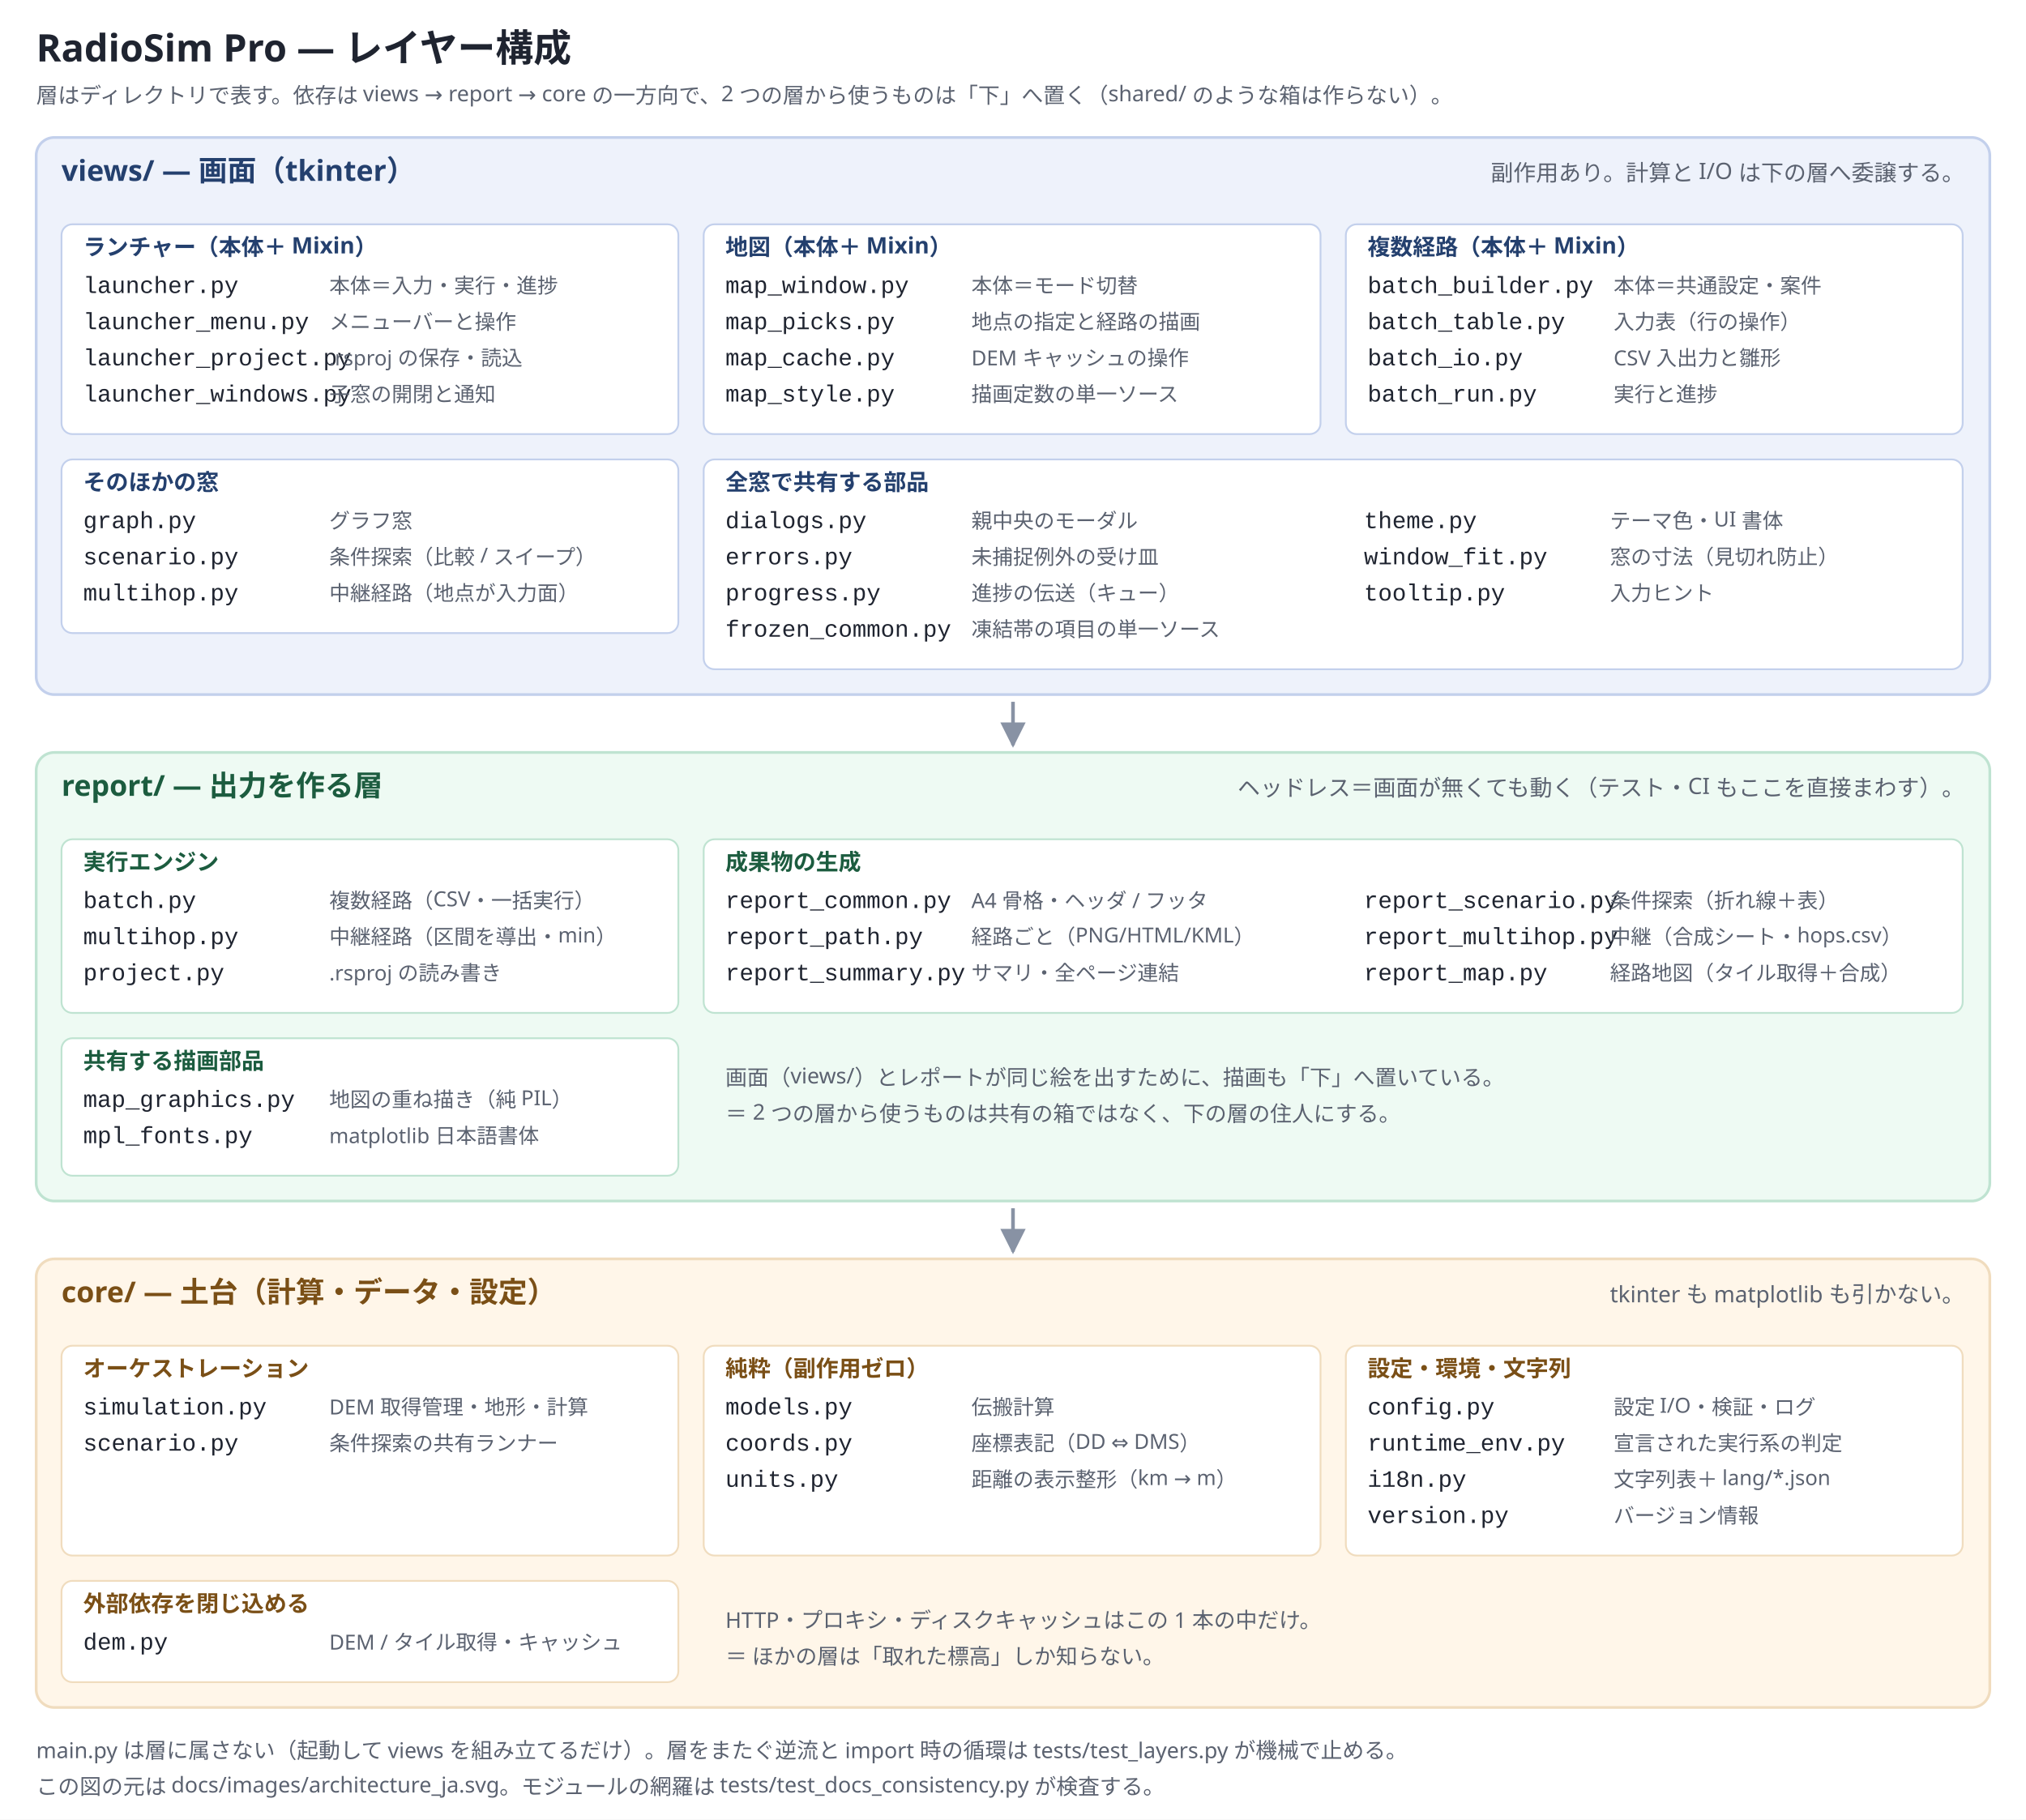
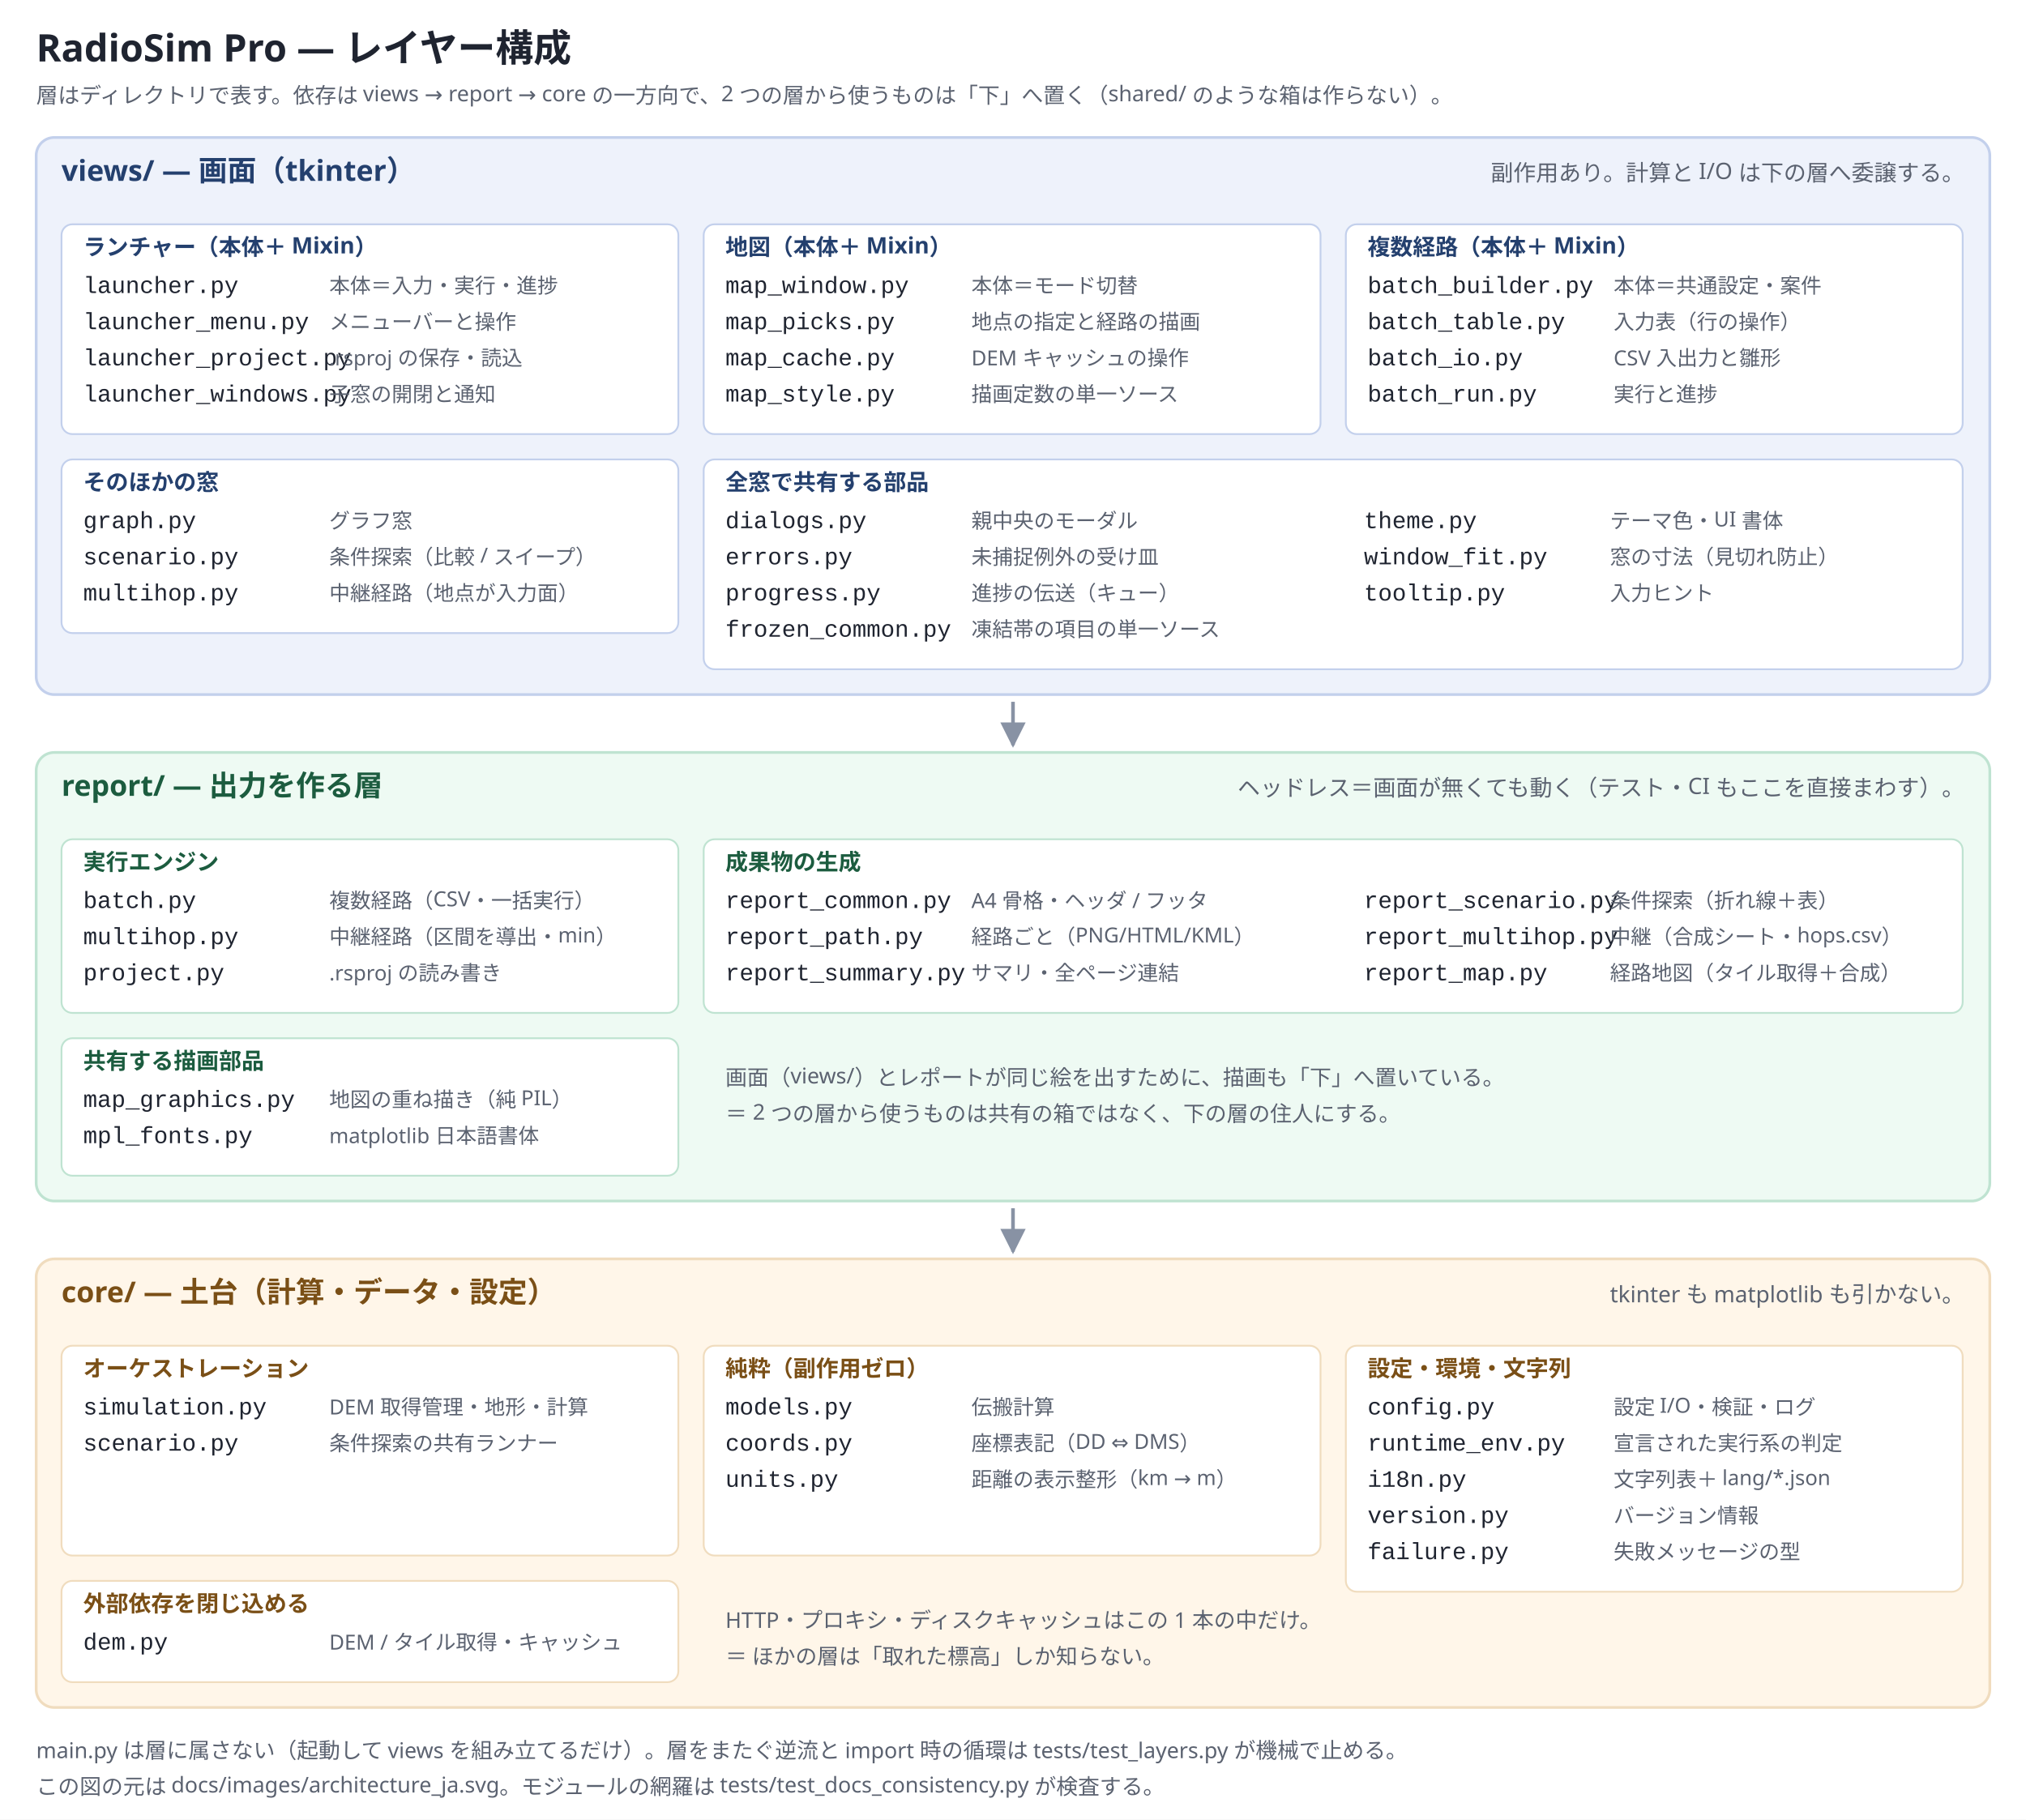
<svg xmlns="http://www.w3.org/2000/svg" viewBox="0 0 1120 1006" width="1120" height="1006" role="img" aria-labelledby="ttl desc" font-family="'BIZ UDPGothic','Meiryo','Yu Gothic','Hiragino Sans',sans-serif">
  <defs>
    <marker id="ar" viewBox="0 0 10 10" refX="9" refY="5" markerWidth="7" markerHeight="7" orient="auto-start-reverse">
      <path d="M0,0 L10,5 L0,10 z" fill="#8892a4" />
    </marker>
    <style>
      .band  { stroke-width:1.5 }
      .card  { fill:#ffffff; stroke-width:1 }
      .lname { font-size:16px; font-weight:700 }
      .lrule { font-size:12.5px; fill:#5b6270 }
      .ctitle{ font-size:12.5px; font-weight:700 }
      .mod   { font-size:13px; font-family:Consolas,'Courier New',monospace; fill:#1f2430 }
      .role  { font-size:11.5px; fill:#5b6270 }
      .note  { font-size:12px; fill:#5b6270 }
      .arrow { stroke:#8892a4; stroke-width:2; marker-end:url(#ar) }
    </style>
  </defs>
  <rect width="1120" height="1006" fill="#ffffff" />
  <text x="20" y="34" font-size="21" font-weight="700" fill="#1f2430">RadioSim Pro — レイヤー構成</text>
  <text x="20" y="57" class="note">層はディレクトリで表す。依存は views → report → core の一方向で、2 つの層から使うものは「下」へ置く（shared/ のような箱は作らない）。</text>
  <rect class="band" x="20" y="76" width="1080" height="308" rx="10" fill="#eef2fb" stroke="#c3d0ec" />
  <text x="34" y="100" class="lname" fill="#24406e">views/ — 画面（tkinter）</text>
  <text x="1086" y="100" class="lrule" text-anchor="end">副作用あり。計算と I/O は下の層へ委譲する。</text>
  <g>
    <rect class="card" x="34" y="124" width="341" height="116" rx="6" stroke="#c3d0ec" />
    <text x="46" y="141" class="ctitle" fill="#24406e">ランチャー（本体＋ Mixin）</text>
    <text x="46" y="162" class="mod">launcher.py</text>
    <text x="182" y="162" class="role">本体＝入力・実行・進捗</text>
    <text x="46" y="182" class="mod">launcher_menu.py</text>
    <text x="182" y="182" class="role">メニューバーと操作</text>
    <text x="46" y="202" class="mod">launcher_project.py</text>
    <text x="182" y="202" class="role">.rsproj の保存・読込</text>
    <text x="46" y="222" class="mod">launcher_windows.py</text>
    <text x="182" y="222" class="role">子窓の開閉と通知</text>
    <rect class="card" x="389" y="124" width="341" height="116" rx="6" stroke="#c3d0ec" />
    <text x="401" y="141" class="ctitle" fill="#24406e">地図（本体＋ Mixin）</text>
    <text x="401" y="162" class="mod">map_window.py</text>
    <text x="537" y="162" class="role">本体＝モード切替</text>
    <text x="401" y="182" class="mod">map_picks.py</text>
    <text x="537" y="182" class="role">地点の指定と経路の描画</text>
    <text x="401" y="202" class="mod">map_cache.py</text>
    <text x="537" y="202" class="role">DEM キャッシュの操作</text>
    <text x="401" y="222" class="mod">map_style.py</text>
    <text x="537" y="222" class="role">描画定数の単一ソース</text>
    <rect class="card" x="744" y="124" width="341" height="116" rx="6" stroke="#c3d0ec" />
    <text x="756" y="141" class="ctitle" fill="#24406e">複数経路（本体＋ Mixin）</text>
    <text x="756" y="162" class="mod">batch_builder.py</text>
    <text x="892" y="162" class="role">本体＝共通設定・案件</text>
    <text x="756" y="182" class="mod">batch_table.py</text>
    <text x="892" y="182" class="role">入力表（行の操作）</text>
    <text x="756" y="202" class="mod">batch_io.py</text>
    <text x="892" y="202" class="role">CSV 入出力と雛形</text>
    <text x="756" y="222" class="mod">batch_run.py</text>
    <text x="892" y="222" class="role">実行と進捗</text>
  </g>
  <g>
    <rect class="card" x="34" y="254" width="341" height="96" rx="6" stroke="#c3d0ec" />
    <text x="46" y="271" class="ctitle" fill="#24406e">そのほかの窓</text>
    <text x="46" y="292" class="mod">graph.py</text>
    <text x="182" y="292" class="role">グラフ窓</text>
    <text x="46" y="312" class="mod">scenario.py</text>
    <text x="182" y="312" class="role">条件探索（比較 / スイープ）</text>
    <text x="46" y="332" class="mod">multihop.py</text>
    <text x="182" y="332" class="role">中継経路（地点が入力面）</text>
    <rect class="card" x="389" y="254" width="696" height="116" rx="6" stroke="#c3d0ec" />
    <text x="401" y="271" class="ctitle" fill="#24406e">全窓で共有する部品</text>
    <text x="401" y="292" class="mod">dialogs.py</text>
    <text x="537" y="292" class="role">親中央のモーダル</text>
    <text x="401" y="312" class="mod">errors.py</text>
    <text x="537" y="312" class="role">未捕捉例外の受け皿</text>
    <text x="401" y="332" class="mod">progress.py</text>
    <text x="537" y="332" class="role">進捗の伝送（キュー）</text>
    <text x="401" y="352" class="mod">frozen_common.py</text>
    <text x="537" y="352" class="role">凍結帯の項目の単一ソース</text>
    <text x="754" y="292" class="mod">theme.py</text>
    <text x="890" y="292" class="role">テーマ色・UI 書体</text>
    <text x="754" y="312" class="mod">window_fit.py</text>
    <text x="890" y="312" class="role">窓の寸法（見切れ防止）</text>
    <text x="754" y="332" class="mod">tooltip.py</text>
    <text x="890" y="332" class="role">入力ヒント</text>
  </g>
  <line class="arrow" x1="560" y1="388" x2="560" y2="412" />
  <rect class="band" x="20" y="416" width="1080" height="248" rx="10" fill="#eefaf3" stroke="#bfe3d1" />
  <text x="34" y="440" class="lname" fill="#1c5c3f">report/ — 出力を作る層</text>
  <text x="1086" y="440" class="lrule" text-anchor="end">ヘッドレス＝画面が無くても動く（テスト・CI もここを直接まわす）。</text>
  <g>
    <rect class="card" x="34" y="464" width="341" height="96" rx="6" stroke="#bfe3d1" />
    <text x="46" y="481" class="ctitle" fill="#1c5c3f">実行エンジン</text>
    <text x="46" y="502" class="mod">batch.py</text>
    <text x="182" y="502" class="role">複数経路（CSV・一括実行）</text>
    <text x="46" y="522" class="mod">multihop.py</text>
    <text x="182" y="522" class="role">中継経路（区間を導出・min）</text>
    <text x="46" y="542" class="mod">project.py</text>
    <text x="182" y="542" class="role">.rsproj の読み書き</text>
    <rect class="card" x="389" y="464" width="696" height="96" rx="6" stroke="#bfe3d1" />
    <text x="401" y="481" class="ctitle" fill="#1c5c3f">成果物の生成</text>
    <text x="401" y="502" class="mod">report_common.py</text>
    <text x="537" y="502" class="role">A4 骨格・ヘッダ / フッタ</text>
    <text x="401" y="522" class="mod">report_path.py</text>
    <text x="537" y="522" class="role">経路ごと（PNG/HTML/KML）</text>
    <text x="401" y="542" class="mod">report_summary.py</text>
    <text x="537" y="542" class="role">サマリ・全ページ連結</text>
    <text x="754" y="502" class="mod">report_scenario.py</text>
    <text x="890" y="502" class="role">条件探索（折れ線＋表）</text>
    <text x="754" y="522" class="mod">report_multihop.py</text>
    <text x="890" y="522" class="role">中継（合成シート・hops.csv）</text>
    <text x="754" y="542" class="mod">report_map.py</text>
    <text x="890" y="542" class="role">経路地図（タイル取得＋合成）</text>
  </g>
  <g>
    <rect class="card" x="34" y="574" width="341" height="76" rx="6" stroke="#bfe3d1" />
    <text x="46" y="591" class="ctitle" fill="#1c5c3f">共有する描画部品</text>
    <text x="46" y="612" class="mod">map_graphics.py</text>
    <text x="182" y="612" class="role">地図の重ね描き（純 PIL）</text>
    <text x="46" y="632" class="mod">mpl_fonts.py</text>
    <text x="182" y="632" class="role">matplotlib 日本語書体</text>
    <text x="401" y="600" class="note">画面（views/）とレポートが同じ絵を出すために、描画も「下」へ置いている。</text>
    <text x="401" y="620" class="note">＝ 2 つの層から使うものは共有の箱ではなく、下の層の住人にする。</text>
  </g>
  <line class="arrow" x1="560" y1="668" x2="560" y2="692" />
  <rect class="band" x="20" y="696" width="1080" height="248" rx="10" fill="#fff6e9" stroke="#f0dcbe" />
  <text x="34" y="720" class="lname" fill="#7a4f16">core/ — 土台（計算・データ・設定）</text>
  <text x="1086" y="720" class="lrule" text-anchor="end">tkinter も matplotlib も引かない。</text>
  <g>
    <rect class="card" x="34" y="744" width="341" height="116" rx="6" stroke="#f0dcbe" />
    <text x="46" y="761" class="ctitle" fill="#7a4f16">オーケストレーション</text>
    <text x="46" y="782" class="mod">simulation.py</text>
    <text x="182" y="782" class="role">DEM 取得管理・地形・計算</text>
    <text x="46" y="802" class="mod">scenario.py</text>
    <text x="182" y="802" class="role">条件探索の共有ランナー</text>
    <rect class="card" x="389" y="744" width="341" height="116" rx="6" stroke="#f0dcbe" />
    <text x="401" y="761" class="ctitle" fill="#7a4f16">純粋（副作用ゼロ）</text>
    <text x="401" y="782" class="mod">models.py</text>
    <text x="537" y="782" class="role">伝搬計算</text>
    <text x="401" y="802" class="mod">coords.py</text>
    <text x="537" y="802" class="role">座標表記（DD ⇔ DMS）</text>
    <text x="401" y="822" class="mod">units.py</text>
    <text x="537" y="822" class="role">距離の表示整形（km → m）</text>
-     <rect class="card" x="744" y="744" width="341" height="116" rx="6" stroke="#f0dcbe" />
+     <rect class="card" x="744" y="744" width="341" height="136" rx="6" stroke="#f0dcbe" />
    <text x="756" y="761" class="ctitle" fill="#7a4f16">設定・環境・文字列</text>
    <text x="756" y="782" class="mod">config.py</text>
    <text x="892" y="782" class="role">設定 I/O・検証・ログ</text>
    <text x="756" y="802" class="mod">runtime_env.py</text>
    <text x="892" y="802" class="role">宣言された実行系の判定</text>
    <text x="756" y="822" class="mod">i18n.py</text>
    <text x="892" y="822" class="role">文字列表＋ lang/*.json</text>
    <text x="756" y="842" class="mod">version.py</text>
    <text x="892" y="842" class="role">バージョン情報</text>
+     <text x="756" y="862" class="mod">failure.py</text>
+     <text x="892" y="862" class="role">失敗メッセージの型</text>
  </g>
  <g>
    <rect class="card" x="34" y="874" width="341" height="56" rx="6" stroke="#f0dcbe" />
    <text x="46" y="891" class="ctitle" fill="#7a4f16">外部依存を閉じ込める</text>
    <text x="46" y="912" class="mod">dem.py</text>
    <text x="182" y="912" class="role">DEM / タイル取得・キャッシュ</text>
    <text x="401" y="900" class="note">HTTP・プロキシ・ディスクキャッシュはこの 1 本の中だけ。</text>
    <text x="401" y="920" class="note">＝ ほかの層は「取れた標高」しか知らない。</text>
  </g>
  <text x="20" y="972" class="note">main.py は層に属さない（起動して views を組み立てるだけ）。層をまたぐ逆流と import 時の循環は tests/test_layers.py が機械で止める。</text>
  <text x="20" y="992" class="note">この図の元は docs/images/architecture_ja.svg。モジュールの網羅は tests/test_docs_consistency.py が検査する。</text>
</svg>
